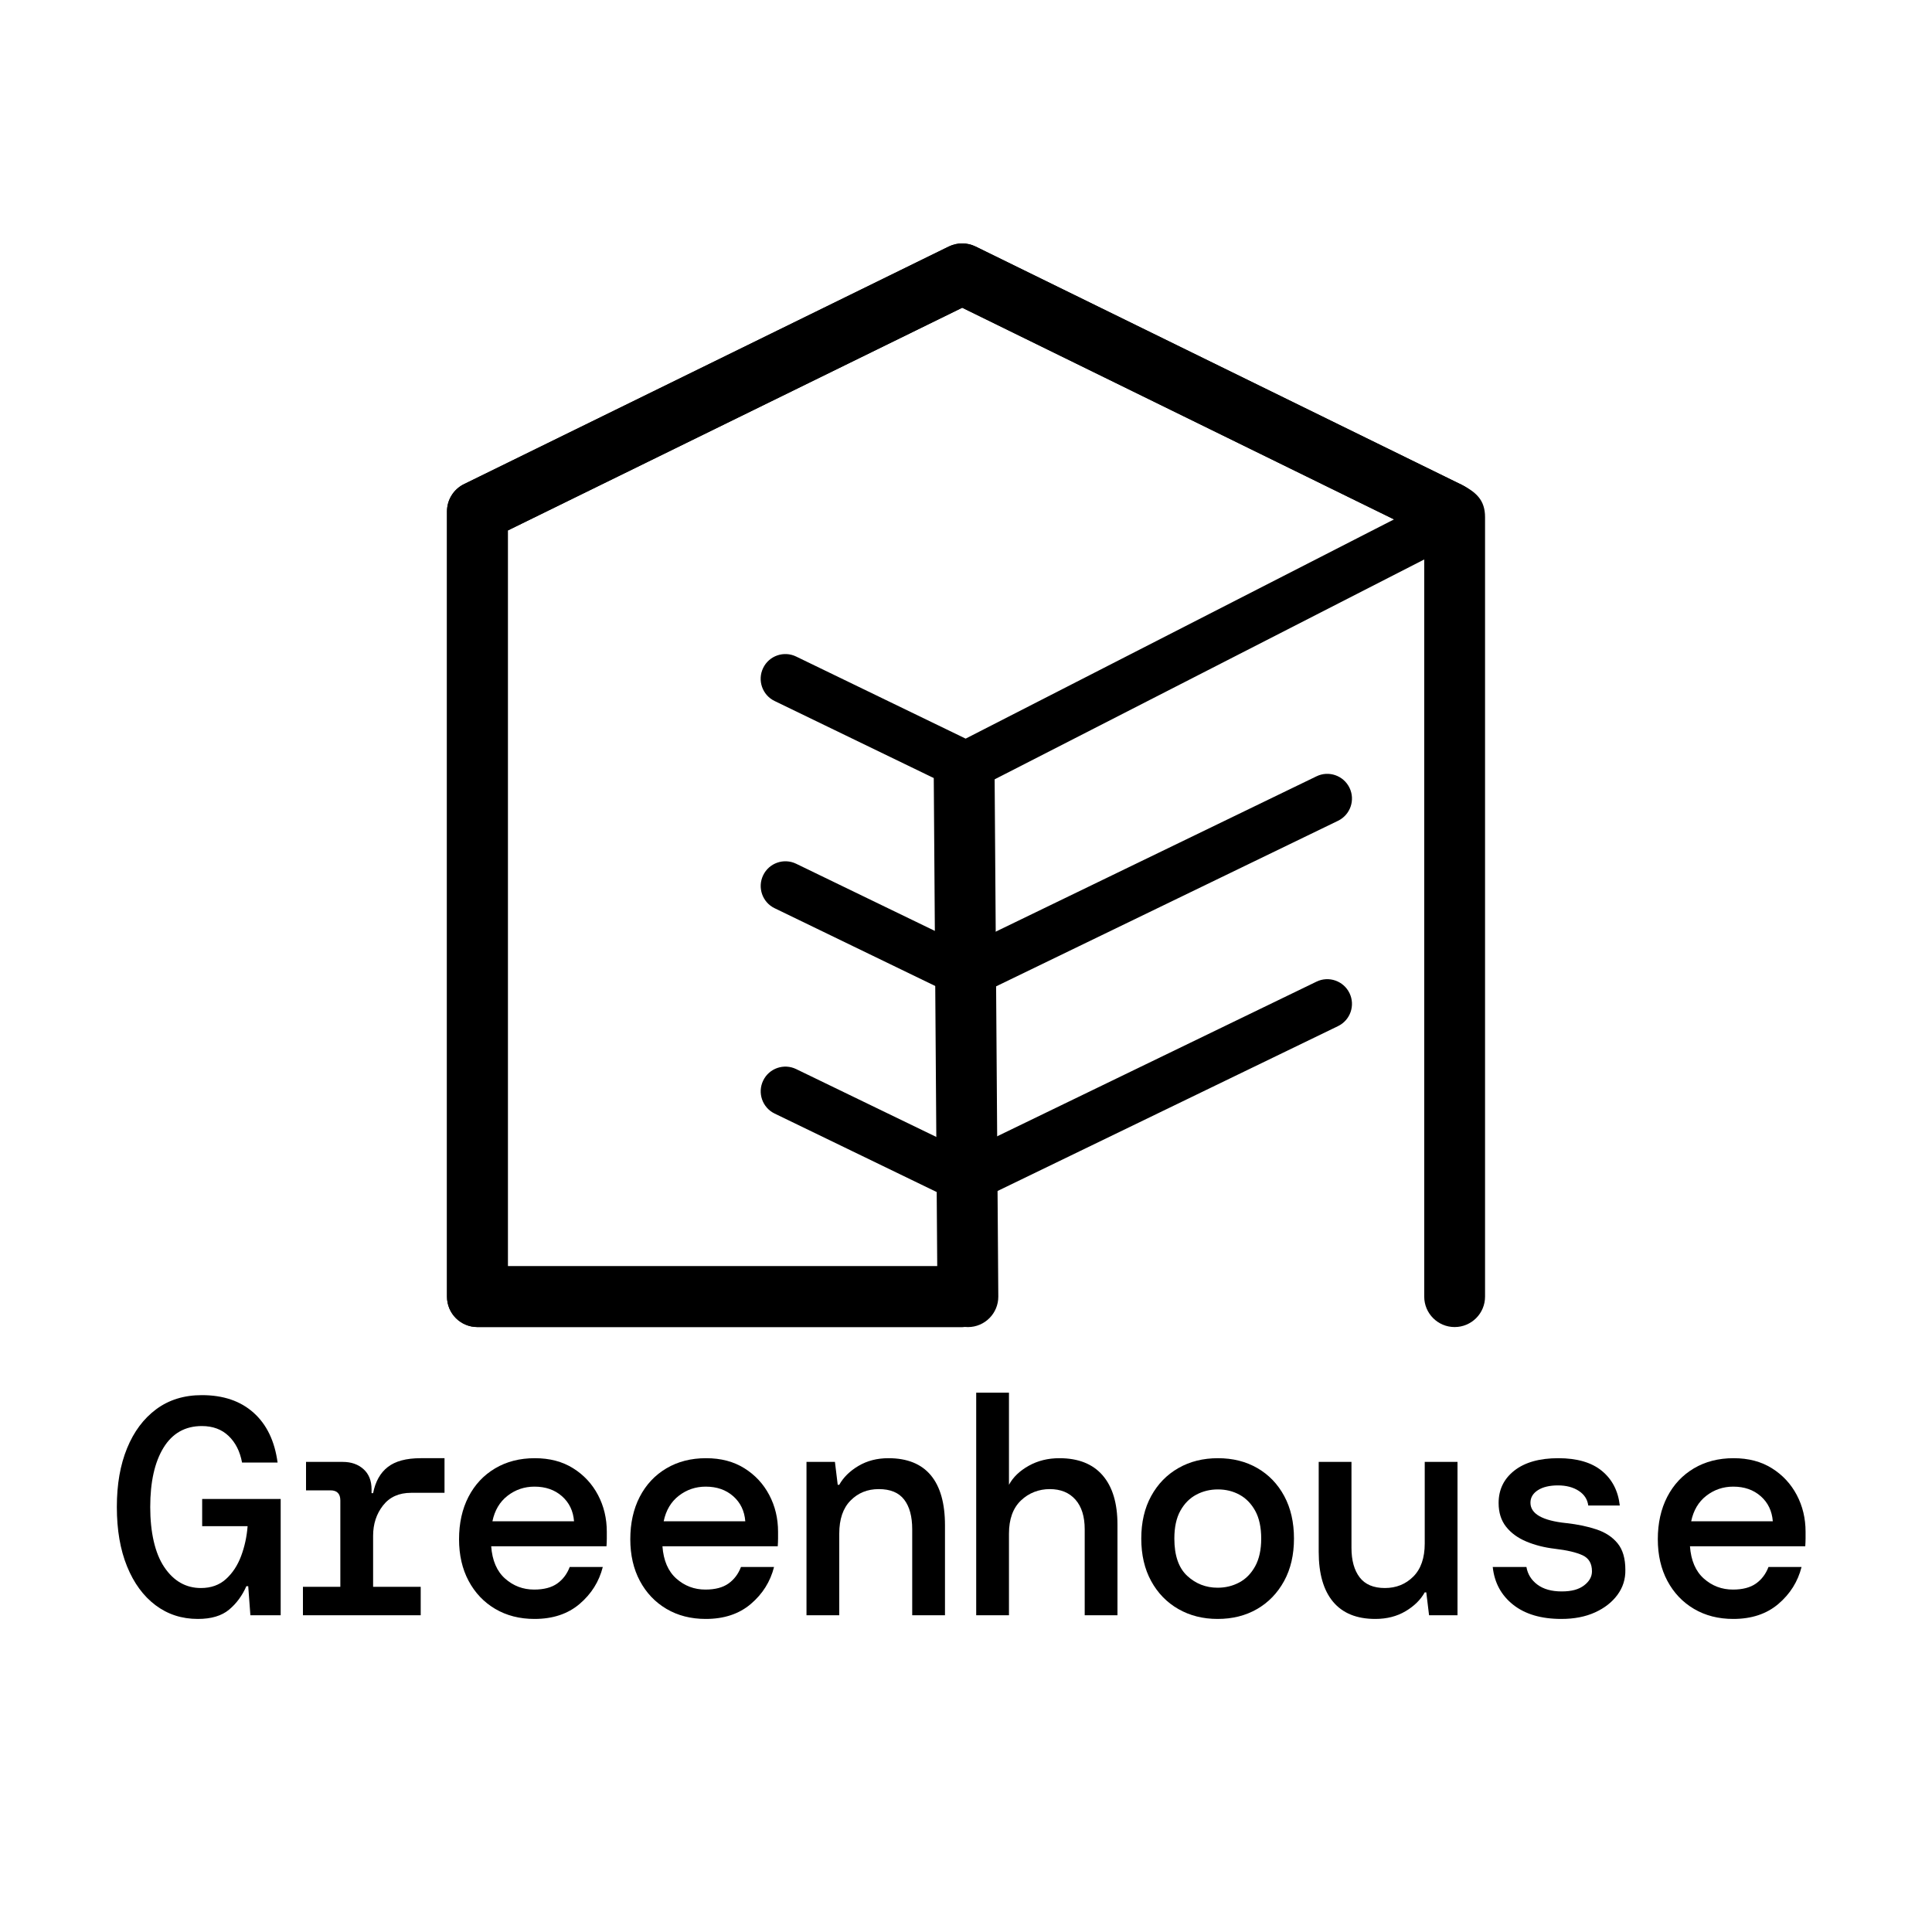
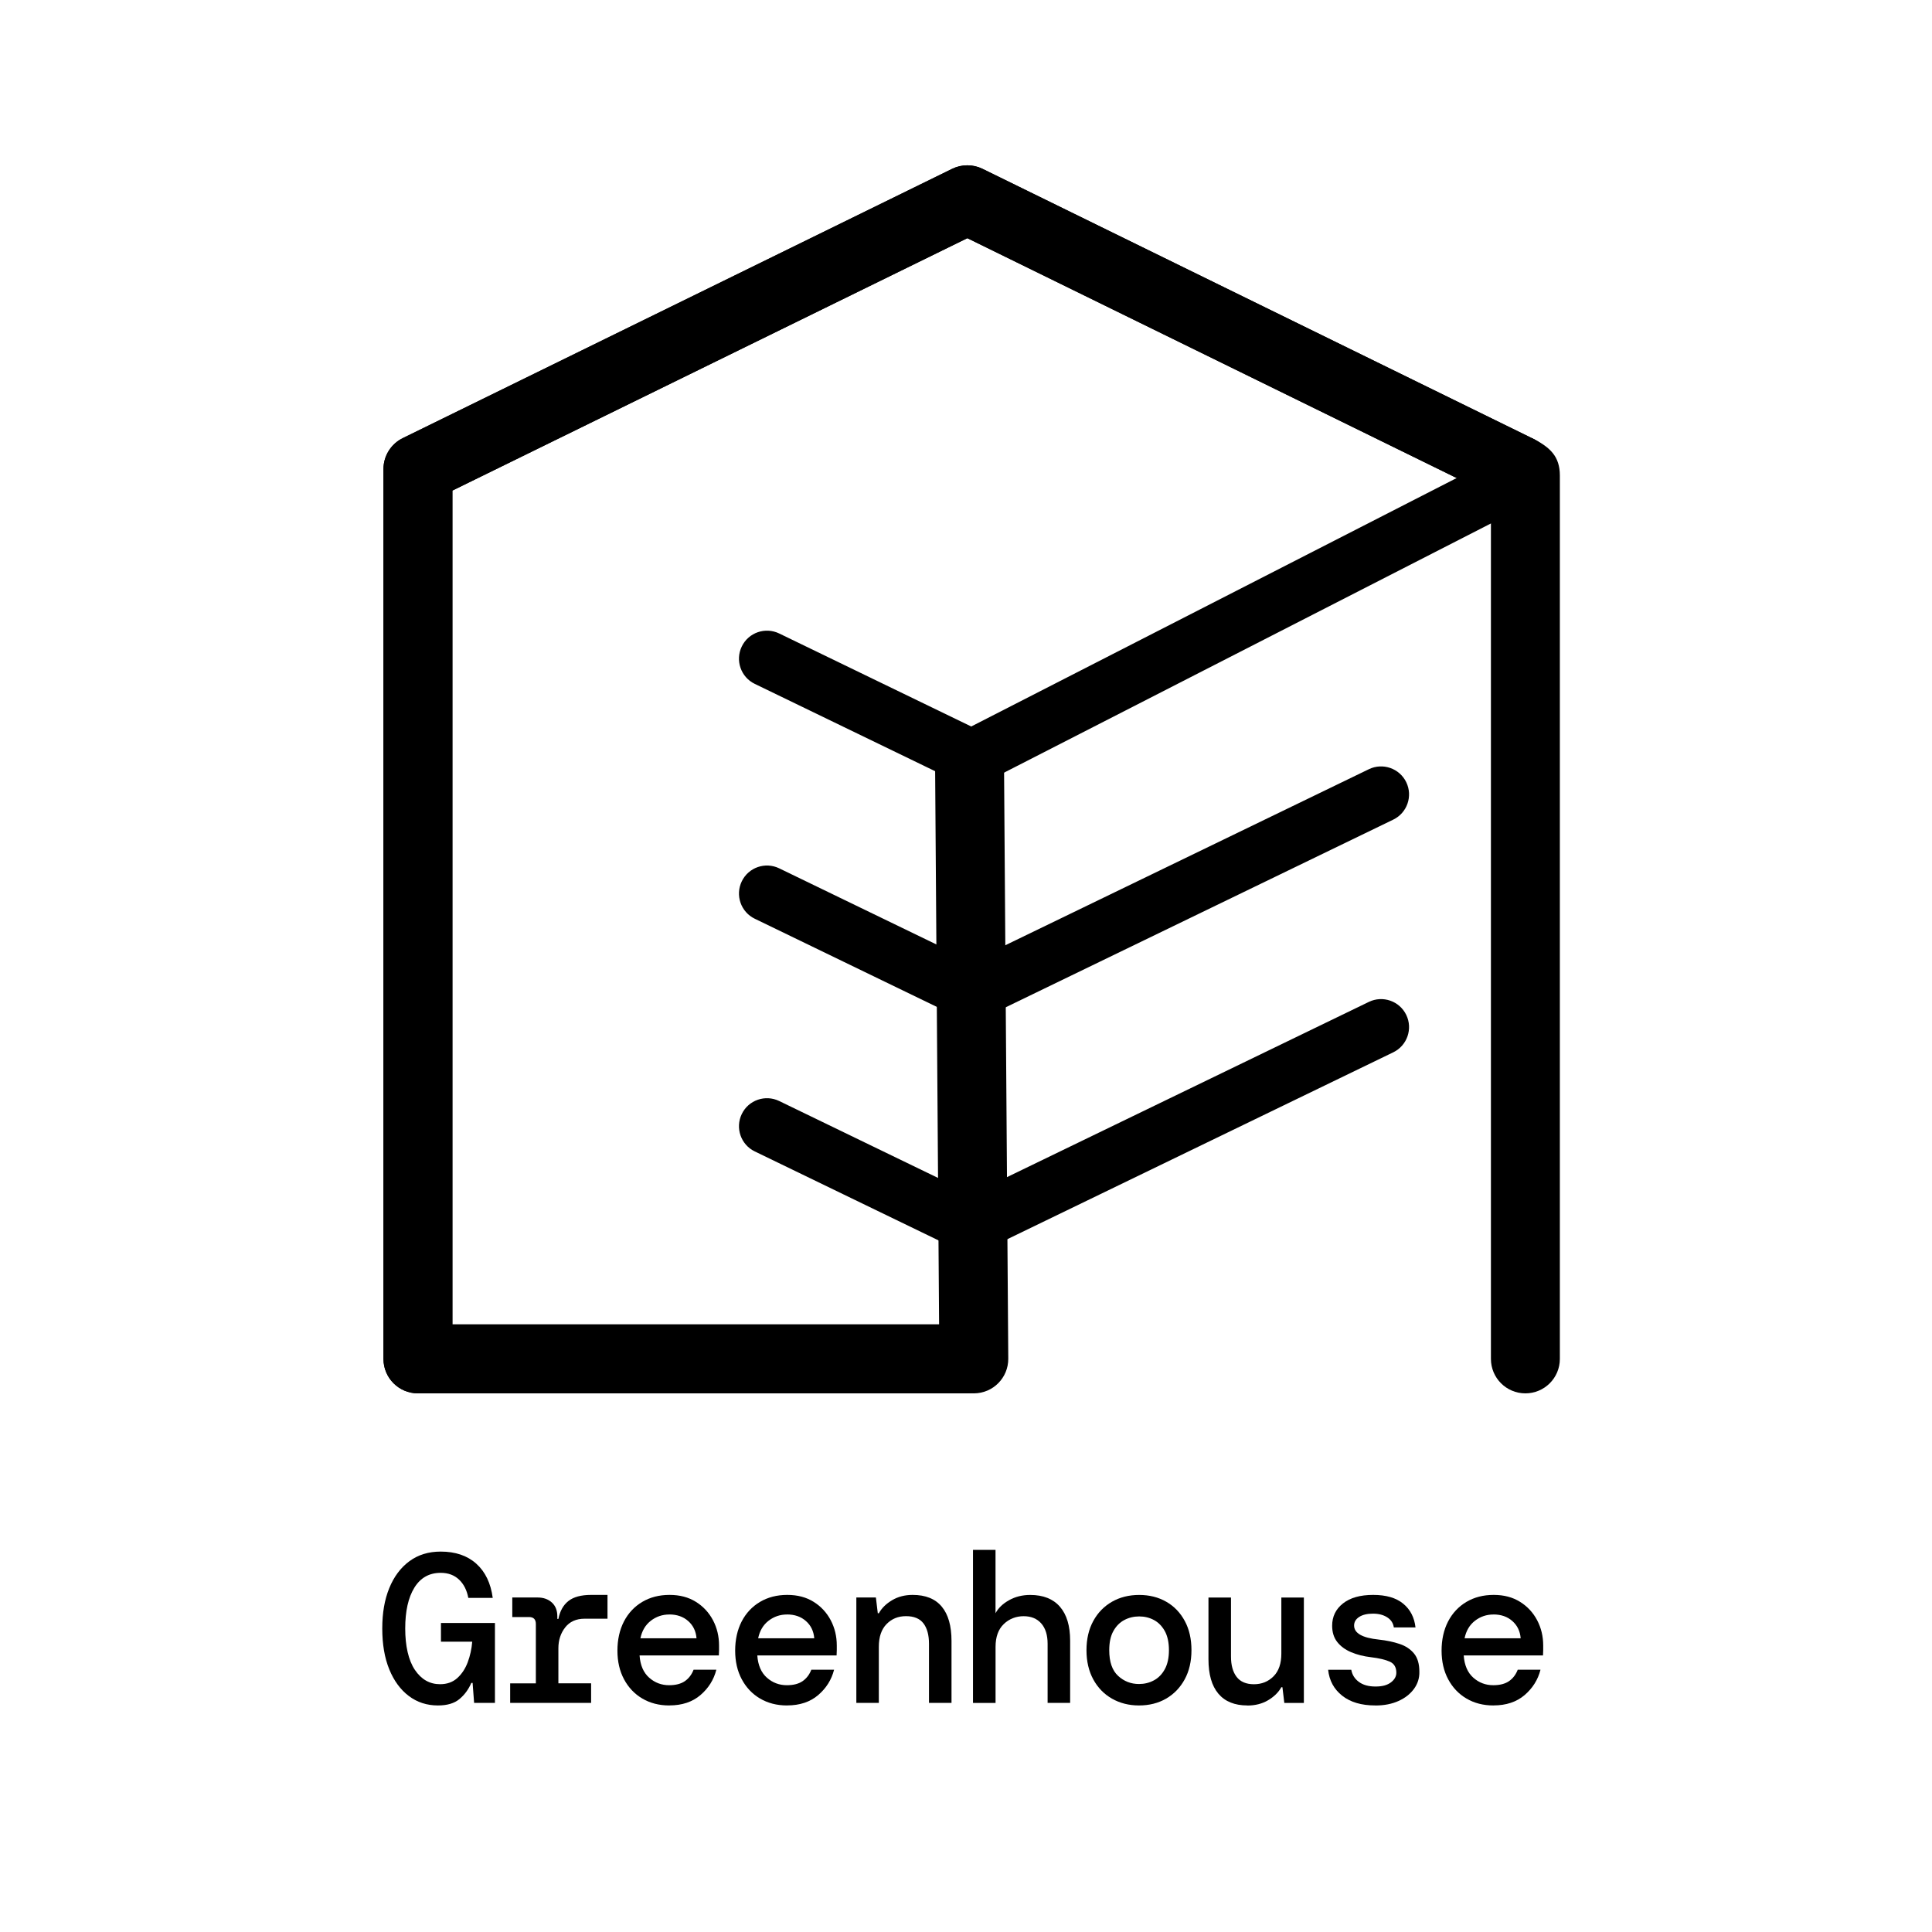
<svg xmlns="http://www.w3.org/2000/svg" id="Layer_1" data-name="Layer 1" viewBox="0 0 500 500">
  <defs>
    <style>
      .cls-1 {
        fill-rule: evenodd;
      }
    </style>
  </defs>
-   <path class="cls-1" d="M245.55,63.8c2.19-1.07,4.74-1.07,6.93,0l125.47,61.5c3.9,1.91,5.66,4.9,3.74,8.81-1.91,3.9-6.77,7.25-10.67,5.33l-122-59.8-117.59,57.64v190.42h117.59c4.35,0,7.87,3.53,7.87,7.87s-3.53,7.87-7.87,7.87h-125.47c-4.35,0-7.87-3.52-7.87-7.87v-203.21c0-3,1.71-5.75,4.41-7.07l125.47-61.5h0Z" />
-   <path class="cls-1" d="M245.55,63.8c2.19-1.07,4.74-1.07,6.93,0l125.47,61.5c3.9,1.91,5.66,4.9,3.74,8.81-1.91,3.9-6.77,7.25-10.67,5.33l-122-59.8-117.59,57.64v190.42h117.59c4.35,0,7.87,3.53,7.87,7.87s-3.53,7.87-7.87,7.87h-125.47c-4.35,0-7.87-3.52-7.87-7.87v-203.21c0-3,1.71-5.75,4.41-7.07l125.47-61.5h0Z" />
-   <path class="cls-1" d="M377.95,125.3c4.19,2.05,6.38,4.2,6.38,8.54v201.73c0,4.35-3.53,7.87-7.87,7.87s-7.87-3.52-7.87-7.87v-201.73c0-4.35,5.02-8.54,9.37-8.54ZM250,297.96l-43.95-21.28c-3.18-1.54-7.01-.21-8.54,2.97-1.54,3.18-.21,7.01,2.97,8.54l46.69,22.61c.88.44,1.86.67,2.84.67.99,0,1.96-.23,2.84-.67l93.43-45.24c3.18-1.54,4.51-5.36,2.97-8.54-1.54-3.18-5.37-4.51-8.54-2.97l-90.7,43.92h0Z" />
-   <path class="cls-1" d="M250,192.05c4.35-.02,7.36.85,7.38,5.2l.98,138.29c.02,4.35-3.49,7.89-7.84,7.91-4.35.02-7.89-3.49-7.91-7.84l-.98-138.29c-.02-4.35,4.02-5.26,8.36-5.28h0Z" />
-   <path class="cls-1" d="M250,244.82l-43.95-21.28c-3.18-1.54-7.01-.21-8.54,2.97-1.54,3.18-.21,7.01,2.97,8.54l46.69,22.61c.88.44,1.86.67,2.84.67.99,0,1.96-.23,2.84-.67l93.43-45.24c3.18-1.54,4.51-5.37,2.97-8.54-1.54-3.18-5.37-4.51-8.54-2.97l-90.7,43.92h0ZM249.92,191.16l-43.88-21.25c-3.18-1.54-7.01-.21-8.54,2.97-1.54,3.18-.21,7.01,2.97,8.54l46.68,22.6c1.72.86,3.73.9,5.47.11.12-.05.24-.11.36-.17l124.91-63.93c3.14-1.61,4.39-5.46,2.78-8.61-1.61-3.14-5.46-4.39-8.61-2.78l-122.14,62.51h0Z" />
+   <path class="cls-1" d="M246.42,43.69c2.48-1.21,5.38-1.21,7.85,0l142.19,69.7c4.42,2.17,6.41,5.56,4.24,9.98-2.17,4.42-7.67,8.21-12.09,6.04L250.35,61.64,117.08,126.96v215.8h133.26c4.93,0,8.92,3.99,8.92,8.92s-3.99,8.92-8.92,8.92H108.16c-4.93,0-8.92-3.99-8.92-8.92V121.4c0-3.4,1.94-6.51,4.99-8.01L246.42,43.69h0Z" />
+   <path class="cls-1" d="M246.42,43.69c2.48-1.21,5.38-1.21,7.85,0l142.19,69.7c4.42,2.17,6.41,5.56,4.24,9.98-2.17,4.42-7.67,8.21-12.09,6.04L250.35,61.64,117.08,126.96v215.8h133.26c4.93,0,8.92,3.99,8.92,8.92s-3.99,8.92-8.92,8.92H108.16c-4.93,0-8.92-3.99-8.92-8.92V121.4c0-3.4,1.94-6.51,4.99-8.01L246.42,43.69h0Z" />
+   <path class="cls-1" d="M396.46,113.39c4.75,2.33,7.23,4.76,7.23,9.68v228.61c0,4.93-3.99,8.92-8.92,8.92s-8.92-3.99-8.92-8.92V123.07c0-4.93,5.69-9.68,10.62-9.68ZM251.46,309.06l-49.81-24.12c-3.6-1.74-7.94-.24-9.68,3.37-1.74,3.6-.24,7.94,3.37,9.68l52.91,25.62c1,.5,2.1.76,3.22.76,1.12,0,2.22-.26,3.22-.76l105.88-51.27c3.6-1.74,5.11-6.08,3.37-9.68-1.74-3.6-6.08-5.11-9.68-3.37l-102.78,49.77h0Z" />
+   <path class="cls-1" d="M251.46,189.03c4.93-.02,8.34.97,8.36,5.89l1.12,156.72c.02,4.93-3.95,8.94-8.88,8.96-4.93.02-8.94-3.95-8.96-8.88l-1.12-156.72c-.02-4.93,4.55-5.96,9.48-5.98h0Z" />
+   <path class="cls-1" d="M251.46,248.84l-49.81-24.12c-3.6-1.74-7.94-.24-9.68,3.37-1.74,3.6-.24,7.94,3.37,9.68l52.91,25.62c1,.5,2.1.76,3.22.76,1.12,0,2.22-.26,3.22-.76l105.88-51.27c3.6-1.74,5.11-6.08,3.37-9.68-1.74-3.6-6.08-5.11-9.68-3.37l-102.78,49.77h0ZM251.37,188.02l-49.72-24.08c-3.6-1.74-7.94-.24-9.68,3.37-1.74,3.6-.24,7.94,3.37,9.68l52.9,25.61c1.94.97,4.22,1.02,6.2.12.14-.06.27-.13.41-.2l141.55-72.45c3.56-1.82,4.97-6.19,3.15-9.76-1.82-3.56-6.19-4.97-9.76-3.15l-138.41,70.84h0Z" />
  <g>
-     <path d="M51.2,418.98c-4.16,0-7.81-1.19-10.96-3.56-3.15-2.37-5.6-5.72-7.36-10.04-1.76-4.32-2.64-9.44-2.64-15.36s.88-10.88,2.64-15.2c1.76-4.32,4.28-7.69,7.56-10.12,3.28-2.43,7.21-3.64,11.8-3.64,5.55,0,10.01,1.52,13.4,4.56,3.39,3.04,5.45,7.33,6.2,12.88h-9.2c-.53-2.88-1.69-5.17-3.48-6.88-1.79-1.71-4.09-2.56-6.92-2.56-4.32,0-7.63,1.87-9.92,5.6-2.29,3.73-3.44,8.85-3.44,15.36s1.21,11.96,3.64,15.56c2.43,3.6,5.59,5.4,9.48,5.4,2.61,0,4.77-.77,6.48-2.32,1.71-1.55,3.01-3.53,3.92-5.96.91-2.43,1.47-5,1.68-7.72h-11.76v-7.04h20.32v30.08h-7.84l-.56-7.52h-.48c-1.07,2.45-2.56,4.48-4.48,6.08-1.92,1.6-4.61,2.4-8.08,2.4Z" />
-     <path d="M78.4,418.02v-7.36h9.68v-22.32c0-1.76-.85-2.64-2.56-2.64h-6.32v-7.36h9.52c2.19,0,3.97.63,5.36,1.88,1.39,1.25,2.08,3,2.08,5.24v.96h.4c.59-2.99,1.85-5.24,3.8-6.76,1.95-1.52,4.79-2.28,8.52-2.28h6.16v8.96h-8.64c-3.15,0-5.57,1.09-7.28,3.28-1.71,2.19-2.56,4.8-2.56,7.84v13.2h12.32v7.36h-30.48Z" />
-     <path d="M138.32,418.98c-3.84,0-7.23-.87-10.16-2.6-2.93-1.73-5.23-4.15-6.88-7.24-1.65-3.09-2.48-6.69-2.48-10.8s.81-7.81,2.44-10.96c1.63-3.15,3.92-5.6,6.88-7.36s6.39-2.64,10.28-2.64,7.15.87,9.92,2.6c2.77,1.73,4.92,4.04,6.44,6.92,1.52,2.88,2.28,6.05,2.28,9.52v1.72c0,.61-.03,1.29-.08,2.04h-29.84c.27,3.68,1.47,6.47,3.6,8.36,2.13,1.89,4.64,2.84,7.52,2.84,2.51,0,4.49-.52,5.96-1.56,1.47-1.04,2.55-2.47,3.24-4.28h8.56c-.96,3.79-2.96,6.97-6,9.56-3.04,2.59-6.93,3.88-11.68,3.88ZM138.32,384.74c-2.61,0-4.93.79-6.96,2.36-2.03,1.57-3.33,3.77-3.92,6.6h21.12c-.21-2.67-1.25-4.83-3.12-6.48-1.87-1.65-4.24-2.48-7.12-2.48Z" />
-     <path d="M182.64,418.98c-3.84,0-7.23-.87-10.16-2.6-2.93-1.73-5.23-4.15-6.88-7.24-1.65-3.09-2.48-6.69-2.48-10.8s.81-7.81,2.44-10.96c1.63-3.15,3.92-5.6,6.88-7.36,2.96-1.76,6.39-2.64,10.28-2.64s7.15.87,9.92,2.6c2.77,1.73,4.92,4.04,6.44,6.92s2.28,6.05,2.28,9.52v1.72c0,.61-.03,1.29-.08,2.04h-29.84c.27,3.68,1.47,6.47,3.6,8.36,2.13,1.89,4.64,2.84,7.52,2.84,2.51,0,4.49-.52,5.96-1.56,1.47-1.04,2.55-2.47,3.24-4.28h8.56c-.96,3.79-2.96,6.97-6,9.56-3.04,2.59-6.93,3.88-11.68,3.88ZM182.64,384.74c-2.61,0-4.93.79-6.96,2.36-2.03,1.57-3.33,3.77-3.92,6.6h21.12c-.21-2.67-1.25-4.83-3.12-6.48-1.87-1.65-4.24-2.48-7.12-2.48Z" />
-     <path d="M208.72,418.02v-39.68h7.36l.72,5.92h.4c1.07-1.92,2.72-3.55,4.96-4.88s4.83-2,7.76-2c4.85,0,8.51,1.47,10.96,4.4,2.45,2.93,3.68,7.25,3.68,12.96v23.28h-8.48v-22.24c0-3.31-.69-5.87-2.08-7.68-1.39-1.81-3.57-2.72-6.56-2.72s-5.37.99-7.32,2.96c-1.95,1.97-2.92,4.83-2.92,8.56v21.12h-8.48Z" />
-     <path d="M252.64,418.02v-57.6h8.48v23.84c1.07-1.97,2.77-3.61,5.12-4.92,2.35-1.31,4.99-1.96,7.92-1.96,4.91,0,8.64,1.48,11.2,4.44s3.84,7.21,3.84,12.76v23.44h-8.48v-22.24c0-3.31-.8-5.87-2.4-7.68-1.6-1.81-3.81-2.72-6.64-2.72s-5.43.99-7.48,2.96c-2.05,1.97-3.08,4.83-3.08,8.56v21.12h-8.48Z" />
-     <path d="M315.12,418.98c-3.79,0-7.17-.85-10.16-2.56-2.99-1.71-5.33-4.12-7.04-7.24-1.71-3.12-2.56-6.79-2.56-11s.85-7.88,2.56-11c1.71-3.12,4.05-5.53,7.04-7.24,2.99-1.71,6.4-2.56,10.24-2.56s7.24.85,10.2,2.56c2.96,1.71,5.28,4.12,6.96,7.24s2.52,6.79,2.52,11-.85,7.88-2.56,11c-1.71,3.12-4.04,5.53-7,7.24-2.96,1.71-6.36,2.56-10.2,2.56ZM315.12,410.9c2.03,0,3.89-.45,5.6-1.36,1.71-.91,3.08-2.31,4.12-4.2,1.04-1.89,1.56-4.28,1.56-7.16s-.52-5.33-1.56-7.2c-1.04-1.87-2.4-3.25-4.08-4.16-1.68-.91-3.53-1.36-5.56-1.36s-3.89.45-5.6,1.36c-1.71.91-3.08,2.29-4.12,4.16-1.04,1.87-1.56,4.27-1.56,7.2,0,4.37,1.11,7.59,3.32,9.64,2.21,2.05,4.84,3.08,7.88,3.08Z" />
-     <path d="M355.92,418.98c-4.8,0-8.44-1.48-10.92-4.44-2.48-2.96-3.72-7.27-3.72-12.92v-23.28h8.48v22.24c0,3.25.71,5.8,2.12,7.64,1.41,1.84,3.59,2.76,6.52,2.76s5.39-.99,7.36-2.96c1.97-1.97,2.96-4.83,2.96-8.56v-21.12h8.48v39.68h-7.36l-.72-5.92h-.4c-1.07,1.92-2.72,3.55-4.96,4.88-2.24,1.33-4.85,2-7.84,2Z" />
-     <path d="M404.08,418.98c-5.23,0-9.39-1.23-12.48-3.68-3.09-2.45-4.85-5.71-5.28-9.76h8.72c.32,1.87,1.27,3.39,2.84,4.56,1.57,1.17,3.67,1.76,6.28,1.76s4.44-.52,5.8-1.56c1.36-1.04,2.04-2.25,2.04-3.64,0-2.03-.81-3.41-2.44-4.16-1.63-.75-4.01-1.31-7.16-1.68-2.72-.32-5.19-.95-7.4-1.88-2.21-.93-3.96-2.21-5.24-3.84-1.28-1.63-1.92-3.67-1.92-6.12,0-3.47,1.36-6.27,4.08-8.4,2.72-2.13,6.51-3.2,11.36-3.2s8.61,1.09,11.28,3.28c2.67,2.19,4.21,5.17,4.64,8.96h-8.16c-.21-1.6-1.04-2.87-2.48-3.8-1.44-.93-3.23-1.4-5.36-1.4s-3.92.41-5.2,1.24c-1.28.83-1.92,1.91-1.92,3.24,0,2.88,3.09,4.64,9.28,5.28,2.93.32,5.55.87,7.84,1.64,2.29.77,4.11,1.97,5.44,3.6,1.33,1.63,2,3.91,2,6.84.05,2.4-.63,4.56-2.04,6.48-1.41,1.92-3.36,3.44-5.84,4.56s-5.37,1.68-8.68,1.68Z" />
-     <path d="M448.56,418.98c-3.84,0-7.23-.87-10.16-2.6-2.93-1.73-5.23-4.15-6.88-7.24-1.65-3.09-2.48-6.69-2.48-10.8s.81-7.81,2.44-10.96c1.63-3.15,3.92-5.6,6.88-7.36s6.39-2.64,10.28-2.64,7.15.87,9.92,2.6c2.77,1.73,4.92,4.04,6.44,6.92s2.28,6.05,2.28,9.52v1.72c0,.61-.03,1.29-.08,2.04h-29.84c.27,3.68,1.47,6.47,3.6,8.36,2.13,1.89,4.64,2.84,7.52,2.84,2.51,0,4.49-.52,5.96-1.56,1.47-1.04,2.55-2.47,3.24-4.28h8.56c-.96,3.79-2.96,6.97-6,9.56-3.04,2.59-6.93,3.88-11.68,3.88ZM448.56,384.74c-2.61,0-4.93.79-6.96,2.36-2.03,1.57-3.33,3.77-3.92,6.6h21.12c-.21-2.67-1.25-4.83-3.12-6.48-1.87-1.65-4.24-2.48-7.12-2.48Z" />
+     <path d="M113.33,441.37c-2.86,0-5.37-.82-7.53-2.45-2.16-1.63-3.85-3.93-5.06-6.9-1.21-2.97-1.81-6.49-1.81-10.56s.6-7.48,1.81-10.45c1.21-2.97,2.94-5.29,5.2-6.96,2.26-1.67,4.96-2.5,8.11-2.5,3.81,0,6.88,1.04,9.21,3.13,2.33,2.09,3.75,5.04,4.26,8.86h-6.32c-.37-1.98-1.16-3.56-2.39-4.73-1.23-1.17-2.81-1.76-4.76-1.76-2.97,0-5.24,1.28-6.82,3.85-1.58,2.57-2.36,6.09-2.36,10.56s.83,8.22,2.5,10.7c1.67,2.48,3.84,3.71,6.52,3.71,1.8,0,3.28-.53,4.46-1.59,1.17-1.06,2.07-2.43,2.7-4.1.62-1.67,1.01-3.44,1.16-5.31h-8.09v-4.84h13.97v20.68h-5.39l-.39-5.17h-.33c-.73,1.69-1.76,3.08-3.08,4.18-1.32,1.1-3.17,1.65-5.56,1.65Z" />
+     <path d="M132.03,440.71v-5.06h6.65v-15.35c0-1.21-.59-1.81-1.76-1.81h-4.34v-5.06h6.55c1.5,0,2.73.43,3.68,1.29.95.86,1.43,2.06,1.43,3.6v.66h.27c.4-2.05,1.27-3.6,2.61-4.65,1.34-1.05,3.29-1.57,5.86-1.57h4.24v6.16h-5.94c-2.16,0-3.83.75-5.01,2.25-1.17,1.5-1.76,3.3-1.76,5.39v9.08h8.47v5.06h-20.95Z" />
+     <path d="M173.22,441.37c-2.64,0-4.97-.6-6.99-1.79-2.02-1.19-3.59-2.85-4.73-4.98-1.14-2.13-1.71-4.6-1.71-7.42s.56-5.37,1.68-7.54c1.12-2.16,2.7-3.85,4.73-5.06,2.04-1.21,4.39-1.82,7.07-1.82s4.91.6,6.82,1.79c1.91,1.19,3.38,2.78,4.43,4.76,1.04,1.98,1.57,4.16,1.57,6.54v1.18c0,.42-.02.89-.05,1.4h-20.52c.18,2.53,1.01,4.45,2.48,5.75,1.47,1.3,3.19,1.95,5.17,1.95,1.72,0,3.09-.36,4.1-1.07,1.01-.71,1.75-1.7,2.23-2.94h5.89c-.66,2.6-2.04,4.79-4.12,6.57-2.09,1.78-4.77,2.67-8.03,2.67ZM173.22,417.83c-1.8,0-3.39.54-4.79,1.62-1.39,1.08-2.29,2.59-2.69,4.54h14.52c-.15-1.83-.86-3.32-2.15-4.46-1.28-1.14-2.92-1.71-4.9-1.71Z" />
+     <path d="M203.69,441.37c-2.64,0-4.97-.6-6.99-1.79-2.02-1.19-3.59-2.85-4.73-4.98-1.14-2.13-1.71-4.6-1.71-7.42s.56-5.37,1.68-7.54c1.12-2.16,2.7-3.85,4.73-5.06,2.04-1.21,4.39-1.82,7.07-1.82s4.91.6,6.82,1.79c1.91,1.19,3.38,2.78,4.43,4.76,1.04,1.98,1.57,4.16,1.57,6.54v1.18c0,.42-.02.89-.05,1.4h-20.52c.18,2.53,1.01,4.45,2.48,5.75,1.47,1.3,3.19,1.95,5.17,1.95,1.72,0,3.09-.36,4.1-1.07,1.01-.71,1.75-1.7,2.23-2.94h5.89c-.66,2.6-2.04,4.79-4.12,6.57-2.09,1.78-4.77,2.67-8.03,2.67ZM203.69,417.83c-1.8,0-3.39.54-4.79,1.62-1.39,1.08-2.29,2.59-2.69,4.54h14.52c-.15-1.83-.86-3.32-2.15-4.46-1.28-1.14-2.92-1.71-4.9-1.71Z" />
+     <path d="M221.62,440.71v-27.28h5.06l.49,4.07h.28c.73-1.32,1.87-2.44,3.41-3.36,1.54-.92,3.32-1.38,5.33-1.38,3.34,0,5.85,1.01,7.53,3.03,1.69,2.02,2.53,4.99,2.53,8.91v16h-5.83v-15.29c0-2.27-.48-4.03-1.43-5.28-.95-1.25-2.46-1.87-4.51-1.87s-3.69.68-5.03,2.04c-1.34,1.36-2.01,3.32-2.01,5.89v14.52h-5.83Z" />
+     <path d="M251.81,440.71v-39.6h5.83v16.39c.73-1.36,1.91-2.48,3.52-3.38,1.61-.9,3.43-1.35,5.45-1.35,3.37,0,5.94,1.02,7.7,3.05s2.64,4.96,2.64,8.77v16.12h-5.83v-15.29c0-2.27-.55-4.03-1.65-5.28-1.1-1.25-2.62-1.87-4.56-1.87s-3.73.68-5.14,2.04c-1.41,1.36-2.12,3.32-2.12,5.89v14.52h-5.83Z" />
+     <path d="M294.77,441.37c-2.6,0-4.93-.59-6.99-1.76-2.05-1.17-3.67-2.83-4.84-4.98-1.17-2.15-1.76-4.67-1.76-7.56s.59-5.42,1.76-7.56c1.17-2.15,2.79-3.8,4.84-4.98,2.05-1.17,4.4-1.76,7.04-1.76s4.98.59,7.01,1.76c2.04,1.17,3.63,2.83,4.79,4.98,1.16,2.14,1.73,4.67,1.73,7.56s-.59,5.42-1.76,7.56c-1.17,2.14-2.78,3.8-4.81,4.98-2.03,1.17-4.37,1.76-7.01,1.76ZM294.77,435.82c1.39,0,2.68-.31,3.85-.94,1.17-.62,2.12-1.59,2.83-2.89.71-1.3,1.07-2.94,1.07-4.92s-.36-3.67-1.07-4.95c-.72-1.28-1.65-2.24-2.81-2.86-1.16-.62-2.43-.93-3.82-.93s-2.68.31-3.85.93c-1.17.62-2.12,1.58-2.83,2.86-.72,1.28-1.07,2.93-1.07,4.95,0,3.01.76,5.22,2.28,6.63,1.52,1.41,3.33,2.12,5.42,2.12Z" />
+     <path d="M322.82,441.37c-3.3,0-5.8-1.02-7.51-3.05s-2.56-5-2.56-8.88v-16h5.83v15.29c0,2.24.49,3.99,1.46,5.25.97,1.26,2.47,1.9,4.48,1.9s3.7-.68,5.06-2.04c1.36-1.36,2.03-3.32,2.03-5.88v-14.52h5.83v27.28h-5.06l-.49-4.07h-.28c-.73,1.32-1.87,2.44-3.41,3.36s-3.34,1.38-5.39,1.38Z" />
+     <path d="M355.93,441.37c-3.59,0-6.45-.84-8.58-2.53-2.13-1.69-3.34-3.92-3.63-6.71h5.99c.22,1.28.87,2.33,1.95,3.13,1.08.81,2.52,1.21,4.32,1.21s3.05-.36,3.99-1.07,1.4-1.55,1.4-2.5c0-1.39-.56-2.35-1.68-2.86-1.12-.51-2.76-.9-4.92-1.16-1.87-.22-3.57-.65-5.09-1.29-1.52-.64-2.72-1.52-3.6-2.64-.88-1.12-1.32-2.52-1.32-4.21,0-2.38.94-4.31,2.81-5.78,1.87-1.47,4.47-2.2,7.81-2.2s5.92.75,7.76,2.26c1.83,1.5,2.9,3.56,3.19,6.16h-5.61c-.15-1.1-.71-1.97-1.7-2.61-.99-.64-2.22-.96-3.69-.96s-2.7.28-3.57.85c-.88.57-1.32,1.31-1.32,2.23,0,1.98,2.13,3.19,6.38,3.63,2.02.22,3.81.6,5.39,1.13,1.58.53,2.82,1.36,3.74,2.48.92,1.12,1.38,2.69,1.38,4.7.04,1.65-.43,3.13-1.4,4.46-.97,1.32-2.31,2.37-4.01,3.13-1.71.77-3.69,1.16-5.97,1.16Z" />
+     <path d="M386.51,441.37c-2.64,0-4.97-.6-6.99-1.79-2.02-1.19-3.59-2.85-4.73-4.98-1.14-2.13-1.71-4.6-1.71-7.42s.56-5.37,1.68-7.54c1.12-2.16,2.7-3.85,4.73-5.06,2.04-1.21,4.39-1.82,7.07-1.82s4.91.6,6.82,1.79c1.91,1.19,3.38,2.78,4.43,4.76,1.04,1.98,1.57,4.16,1.57,6.54v1.18c0,.42-.02.89-.05,1.4h-20.52c.18,2.53,1.01,4.45,2.48,5.75,1.47,1.3,3.19,1.95,5.17,1.95,1.72,0,3.09-.36,4.1-1.07,1.01-.71,1.75-1.7,2.23-2.94h5.89c-.66,2.6-2.04,4.79-4.12,6.57-2.09,1.78-4.77,2.67-8.03,2.67ZM386.51,417.83c-1.8,0-3.39.54-4.79,1.62-1.39,1.08-2.29,2.59-2.69,4.54h14.52c-.15-1.83-.86-3.32-2.15-4.46-1.28-1.14-2.92-1.71-4.9-1.71Z" />
  </g>
</svg>
